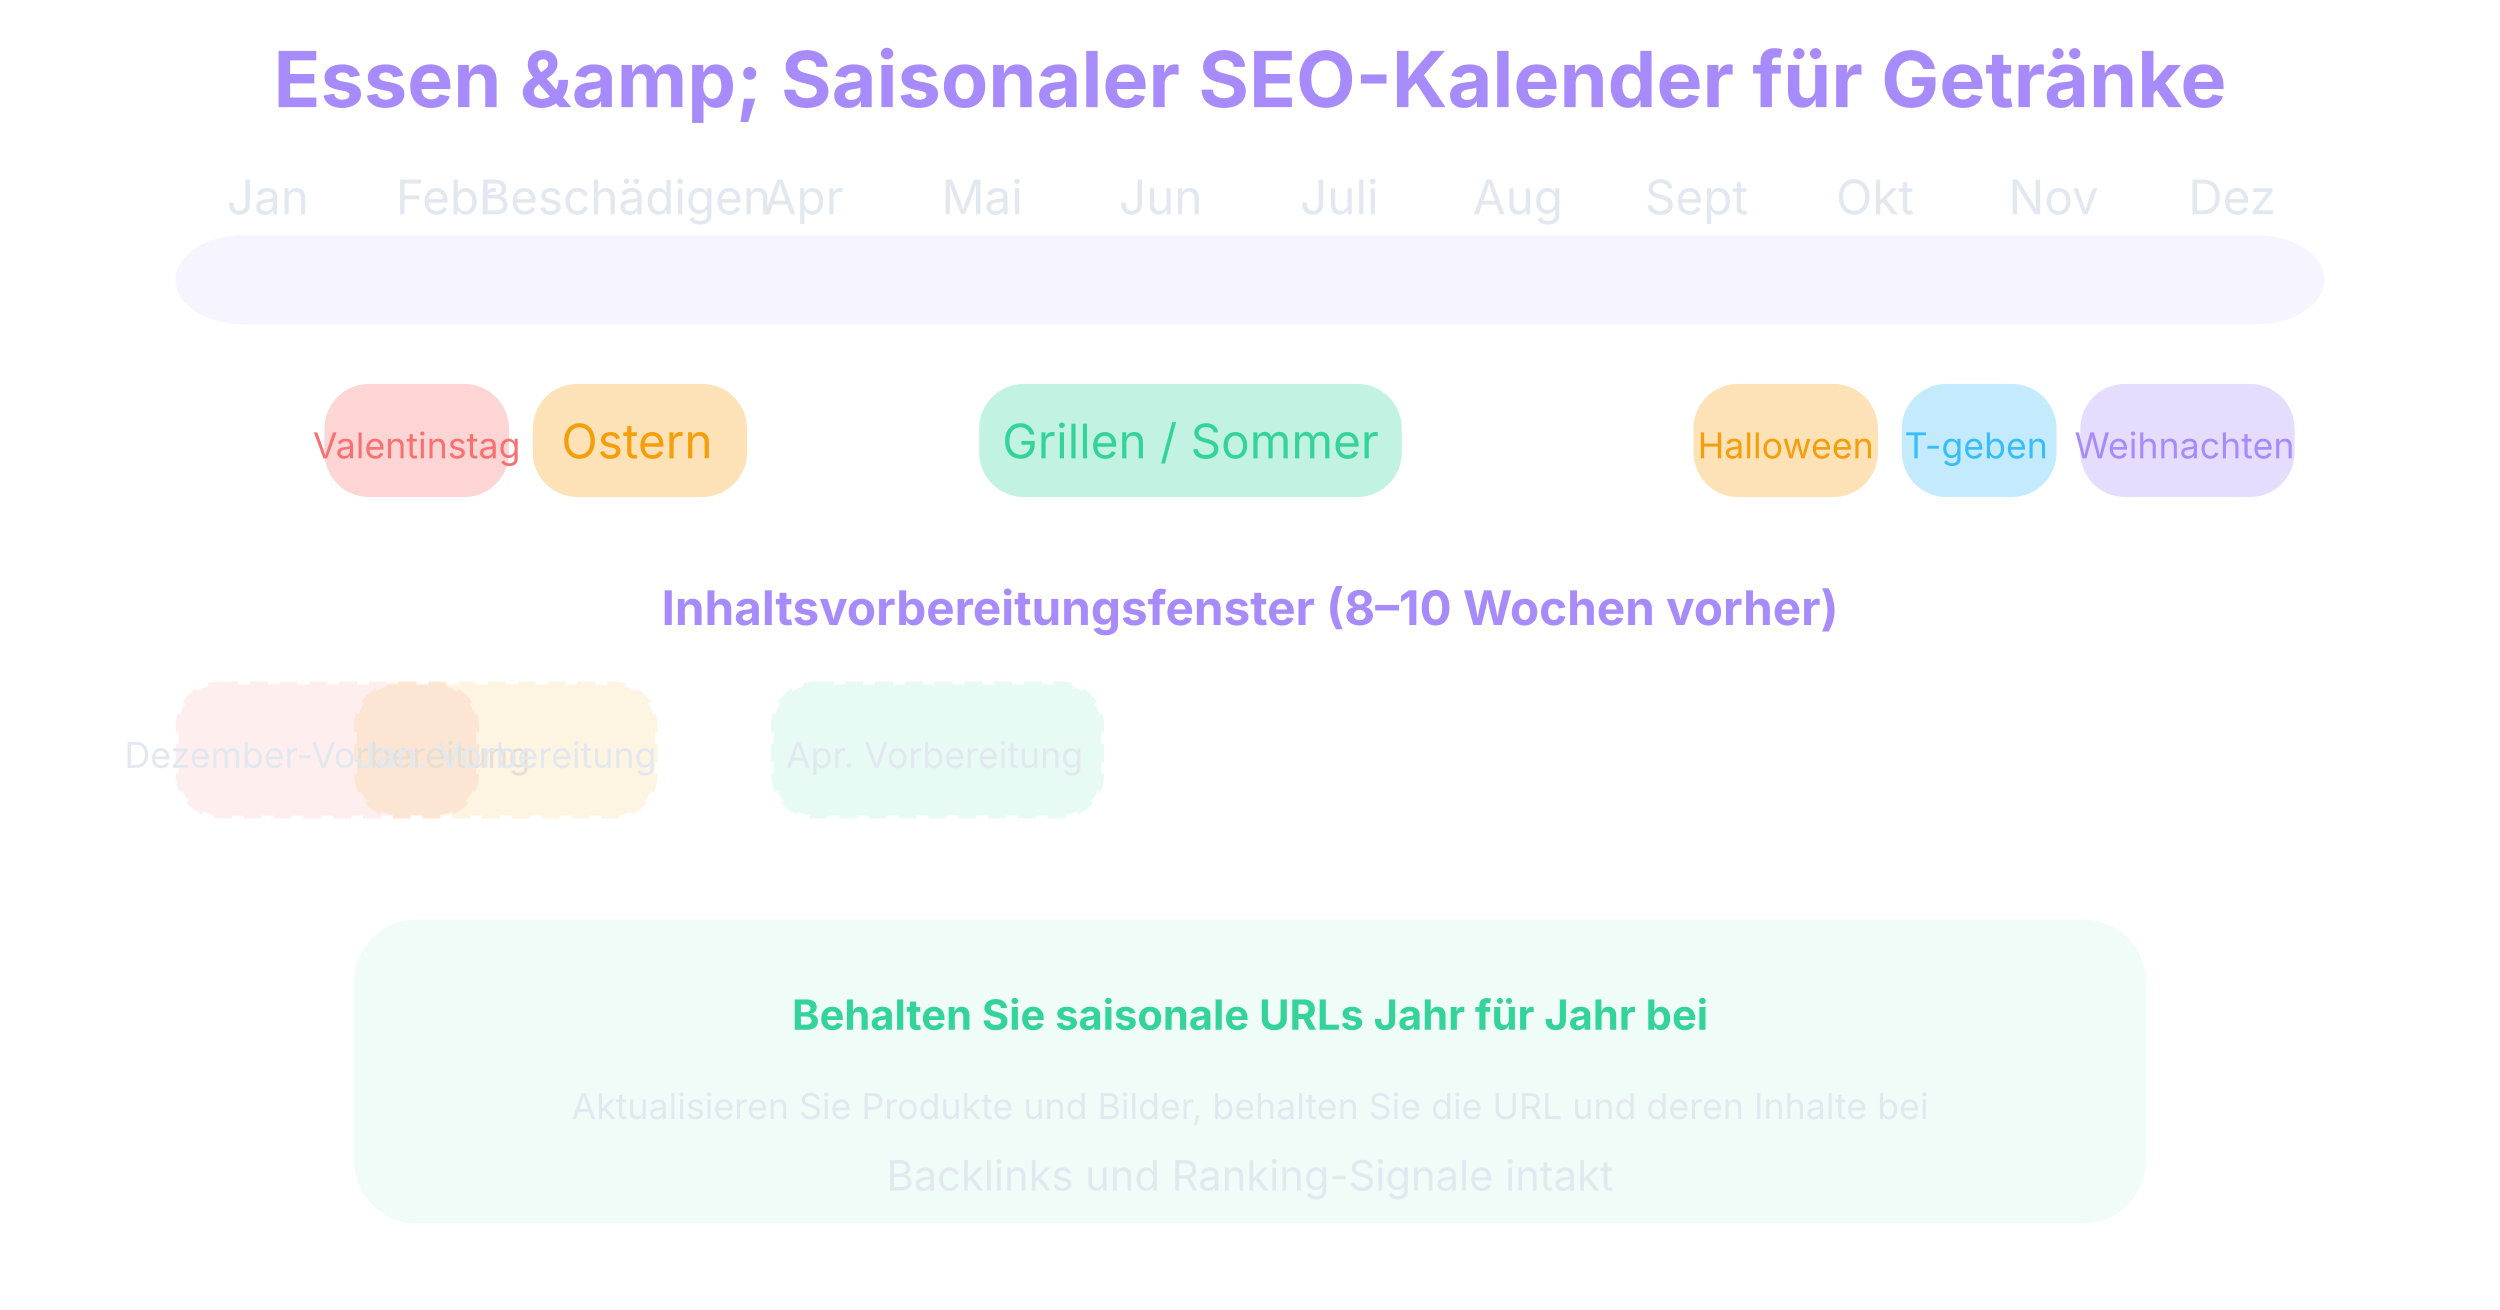
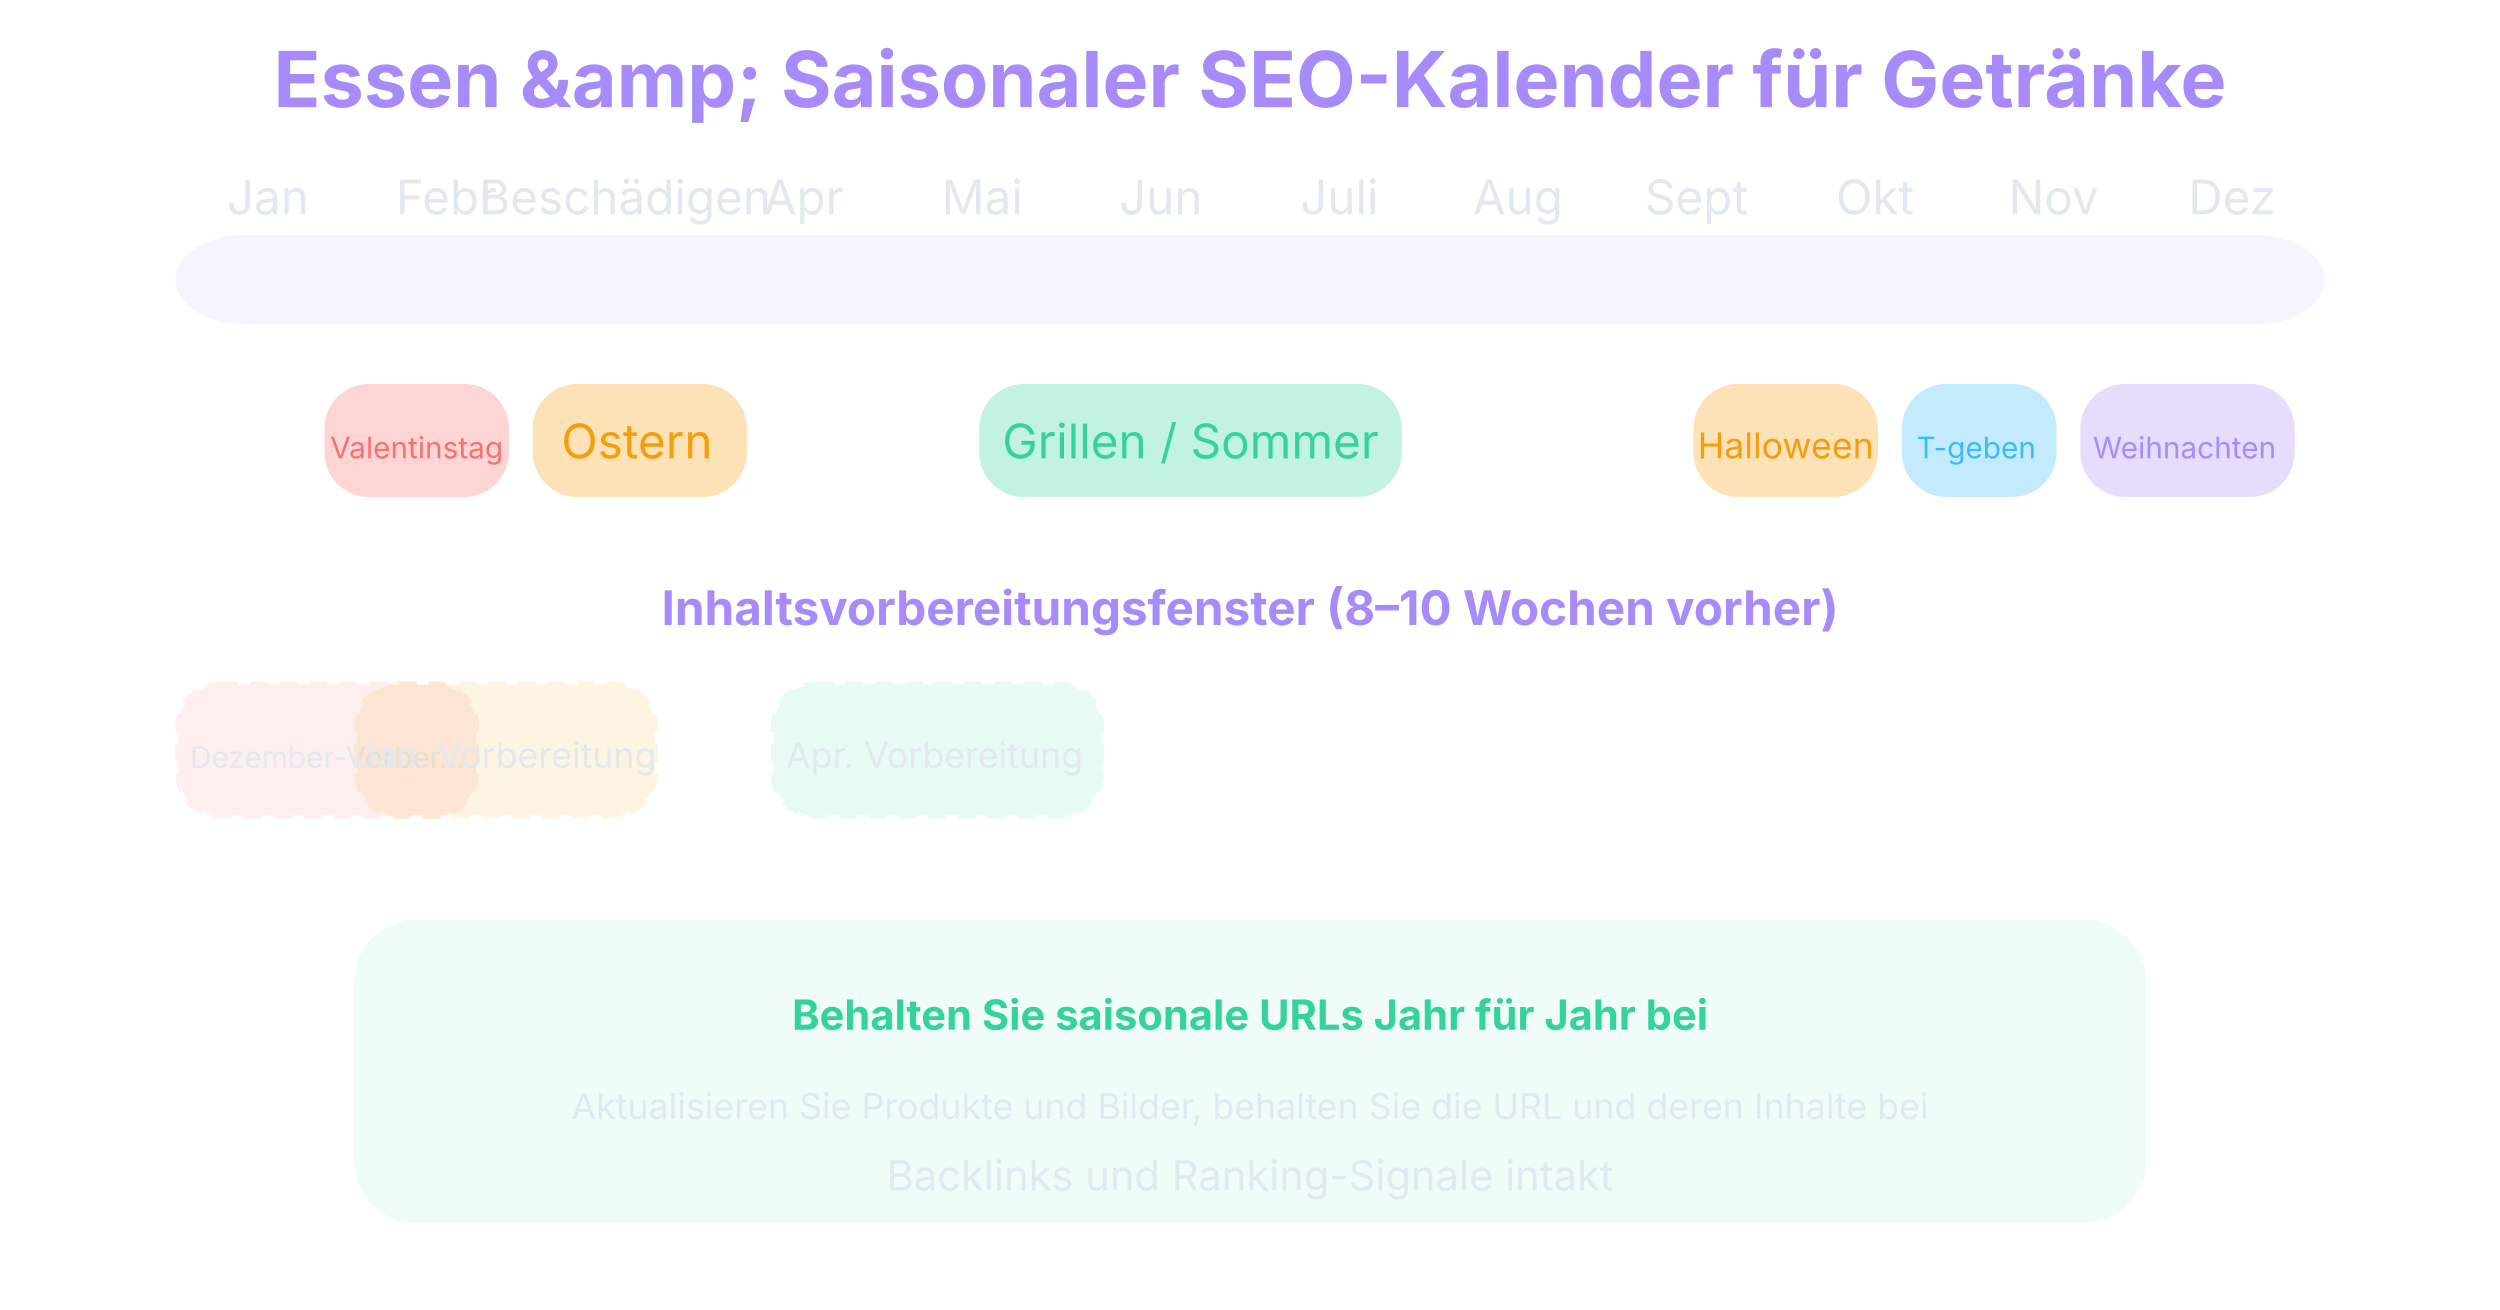
<svg xmlns="http://www.w3.org/2000/svg" viewBox="0 0 420 220" fill="none">
  <text x="210" y="18" text-anchor="middle" font-family="Inter, -apple-system, BlinkMacSystemFont, 'Segoe UI', Roboto, sans-serif" font-size="13" font-weight="bold" fill="#a78bfa">Essen &amp;amp; Saisonaler SEO-Kalender für Getränke</text>
  <rect x="30" y="40" width="360" height="14" rx="11" fill="#a78bfa" opacity="0.1" stroke="#a78bfa" stroke-width="1" />
  <text x="45" y="36" text-anchor="middle" font-family="Inter, -apple-system, BlinkMacSystemFont, 'Segoe UI', Roboto, sans-serif" font-size="8" fill="#e2e8f0">Jan</text>
  <text x="75" y="36" text-anchor="middle" font-family="Inter, -apple-system, BlinkMacSystemFont, 'Segoe UI', Roboto, sans-serif" font-size="8" fill="#e2e8f0">Febr</text>
  <text x="105" y="36" text-anchor="middle" font-family="Inter, -apple-system, BlinkMacSystemFont, 'Segoe UI', Roboto, sans-serif" font-size="8" fill="#e2e8f0">Beschädigen</text>
  <text x="135" y="36" text-anchor="middle" font-family="Inter, -apple-system, BlinkMacSystemFont, 'Segoe UI', Roboto, sans-serif" font-size="8" fill="#e2e8f0">Apr</text>
  <text x="165" y="36" text-anchor="middle" font-family="Inter, -apple-system, BlinkMacSystemFont, 'Segoe UI', Roboto, sans-serif" font-size="8" fill="#e2e8f0">Mai</text>
  <text x="195" y="36" text-anchor="middle" font-family="Inter, -apple-system, BlinkMacSystemFont, 'Segoe UI', Roboto, sans-serif" font-size="8" fill="#e2e8f0">Jun</text>
  <text x="225" y="36" text-anchor="middle" font-family="Inter, -apple-system, BlinkMacSystemFont, 'Segoe UI', Roboto, sans-serif" font-size="8" fill="#e2e8f0">Juli</text>
  <text x="255" y="36" text-anchor="middle" font-family="Inter, -apple-system, BlinkMacSystemFont, 'Segoe UI', Roboto, sans-serif" font-size="8" fill="#e2e8f0">Aug</text>
  <text x="285" y="36" text-anchor="middle" font-family="Inter, -apple-system, BlinkMacSystemFont, 'Segoe UI', Roboto, sans-serif" font-size="8" fill="#e2e8f0">Sept</text>
  <text x="315" y="36" text-anchor="middle" font-family="Inter, -apple-system, BlinkMacSystemFont, 'Segoe UI', Roboto, sans-serif" font-size="8" fill="#e2e8f0">Okt</text>
  <text x="345" y="36" text-anchor="middle" font-family="Inter, -apple-system, BlinkMacSystemFont, 'Segoe UI', Roboto, sans-serif" font-size="8" fill="#e2e8f0">Nov</text>
  <text x="375" y="36" text-anchor="middle" font-family="Inter, -apple-system, BlinkMacSystemFont, 'Segoe UI', Roboto, sans-serif" font-size="8" fill="#e2e8f0">Dez</text>
  <rect x="55" y="65" width="30" height="18" rx="7" fill="#f87171" opacity="0.3" stroke="#f87171" stroke-width="1" />
-   <text x="70" y="77" text-anchor="middle" font-family="Inter, -apple-system, BlinkMacSystemFont, 'Segoe UI', Roboto, sans-serif" font-size="6" fill="#f87171">Valentinstag</text>
+   <text x="70" y="77" text-anchor="middle" font-family="Inter, -apple-system, BlinkMacSystemFont, 'Segoe UI', Roboto, sans-serif" font-size="5" fill="#f87171">Valentinstag</text>
  <rect x="90" y="65" width="35" height="18" rx="7" fill="#f59e0b" opacity="0.3" stroke="#f59e0b" stroke-width="1" />
  <text x="107" y="77" text-anchor="middle" font-family="Inter, -apple-system, BlinkMacSystemFont, 'Segoe UI', Roboto, sans-serif" font-size="8" fill="#f59e0b">Ostern</text>
  <rect x="165" y="65" width="70" height="18" rx="7" fill="#34d399" opacity="0.3" stroke="#34d399" stroke-width="1" />
  <text x="200" y="77" text-anchor="middle" font-family="Inter, -apple-system, BlinkMacSystemFont, 'Segoe UI', Roboto, sans-serif" font-size="8" fill="#34d399">Grillen / Sommer</text>
  <rect x="285" y="65" width="30" height="18" rx="7" fill="#f59e0b" opacity="0.3" stroke="#f59e0b" stroke-width="1" />
  <text x="300" y="77" text-anchor="middle" font-family="Inter, -apple-system, BlinkMacSystemFont, 'Segoe UI', Roboto, sans-serif" font-size="6" fill="#f59e0b">Halloween</text>
  <rect x="320" y="65" width="25" height="18" rx="7" fill="#38bdf8" opacity="0.3" stroke="#38bdf8" stroke-width="1" />
-   <text x="332" y="77" text-anchor="middle" font-family="Inter, -apple-system, BlinkMacSystemFont, 'Segoe UI', Roboto, sans-serif" font-size="6" fill="#38bdf8">T-geben</text>
+   <text x="332" y="77" text-anchor="middle" font-family="Inter, -apple-system, BlinkMacSystemFont, 'Segoe UI', Roboto, sans-serif" font-size="5" fill="#38bdf8">T-geben</text>
  <rect x="350" y="65" width="35" height="18" rx="7" fill="#a78bfa" opacity="0.3" stroke="#a78bfa" stroke-width="1" />
-   <text x="367" y="77" text-anchor="middle" font-family="Inter, -apple-system, BlinkMacSystemFont, 'Segoe UI', Roboto, sans-serif" font-size="6" fill="#a78bfa">Weihnachten</text>
+   <text x="367" y="77" text-anchor="middle" font-family="Inter, -apple-system, BlinkMacSystemFont, 'Segoe UI', Roboto, sans-serif" font-size="5" fill="#a78bfa">Weihnachten</text>
  <text x="210" y="105" text-anchor="middle" font-family="Inter, -apple-system, BlinkMacSystemFont, 'Segoe UI', Roboto, sans-serif" font-size="8" fill="#a78bfa" font-weight="bold">Inhaltsvorbereitungsfenster (8–10 Wochen vorher)</text>
  <rect x="30" y="115" width="50" height="22" rx="7" fill="#f87171" opacity="0.12" stroke="#f87171" stroke-width="1" stroke-dasharray="3,2" />
-   <text x="55" y="129" text-anchor="middle" font-family="Inter, -apple-system, BlinkMacSystemFont, 'Segoe UI', Roboto, sans-serif" font-size="6" fill="#e2e8f0">Dezember-Vorbereitung</text>
+   <text x="55" y="129" text-anchor="middle" font-family="Inter, -apple-system, BlinkMacSystemFont, 'Segoe UI', Roboto, sans-serif" font-size="5" fill="#e2e8f0">Dezember-Vorber…</text>
  <rect x="60" y="115" width="50" height="22" rx="7" fill="#f59e0b" opacity="0.12" stroke="#f59e0b" stroke-width="1" stroke-dasharray="3,2" />
  <text x="85" y="129" text-anchor="middle" font-family="Inter, -apple-system, BlinkMacSystemFont, 'Segoe UI', Roboto, sans-serif" font-size="6" fill="#e2e8f0">Jan. Vorbereitung</text>
  <rect x="130" y="115" width="55" height="22" rx="7" fill="#34d399" opacity="0.12" stroke="#34d399" stroke-width="1" stroke-dasharray="3,2" />
  <text x="157" y="129" text-anchor="middle" font-family="Inter, -apple-system, BlinkMacSystemFont, 'Segoe UI', Roboto, sans-serif" font-size="6" fill="#e2e8f0">Apr. Vorbereitung</text>
  <rect x="60" y="155" width="300" height="50" rx="10" fill="#34d399" opacity="0.08" stroke="#34d399" stroke-width="1" />
  <text x="210" y="173" text-anchor="middle" font-family="Inter, -apple-system, BlinkMacSystemFont, 'Segoe UI', Roboto, sans-serif" font-size="7" fill="#34d399" font-weight="bold">Behalten Sie saisonale URLs Jahr für Jahr bei</text>
  <text x="210" y="188" text-anchor="middle" font-family="Inter, -apple-system, BlinkMacSystemFont, 'Segoe UI', Roboto, sans-serif" font-size="6" fill="#e2e8f0">Aktualisieren Sie Produkte und Bilder, behalten Sie die URL und deren Inhalte bei</text>
  <text x="210" y="200" text-anchor="middle" font-family="Inter, -apple-system, BlinkMacSystemFont, 'Segoe UI', Roboto, sans-serif" font-size="7" fill="#e2e8f0">Backlinks und Ranking-Signale intakt</text>
</svg>
